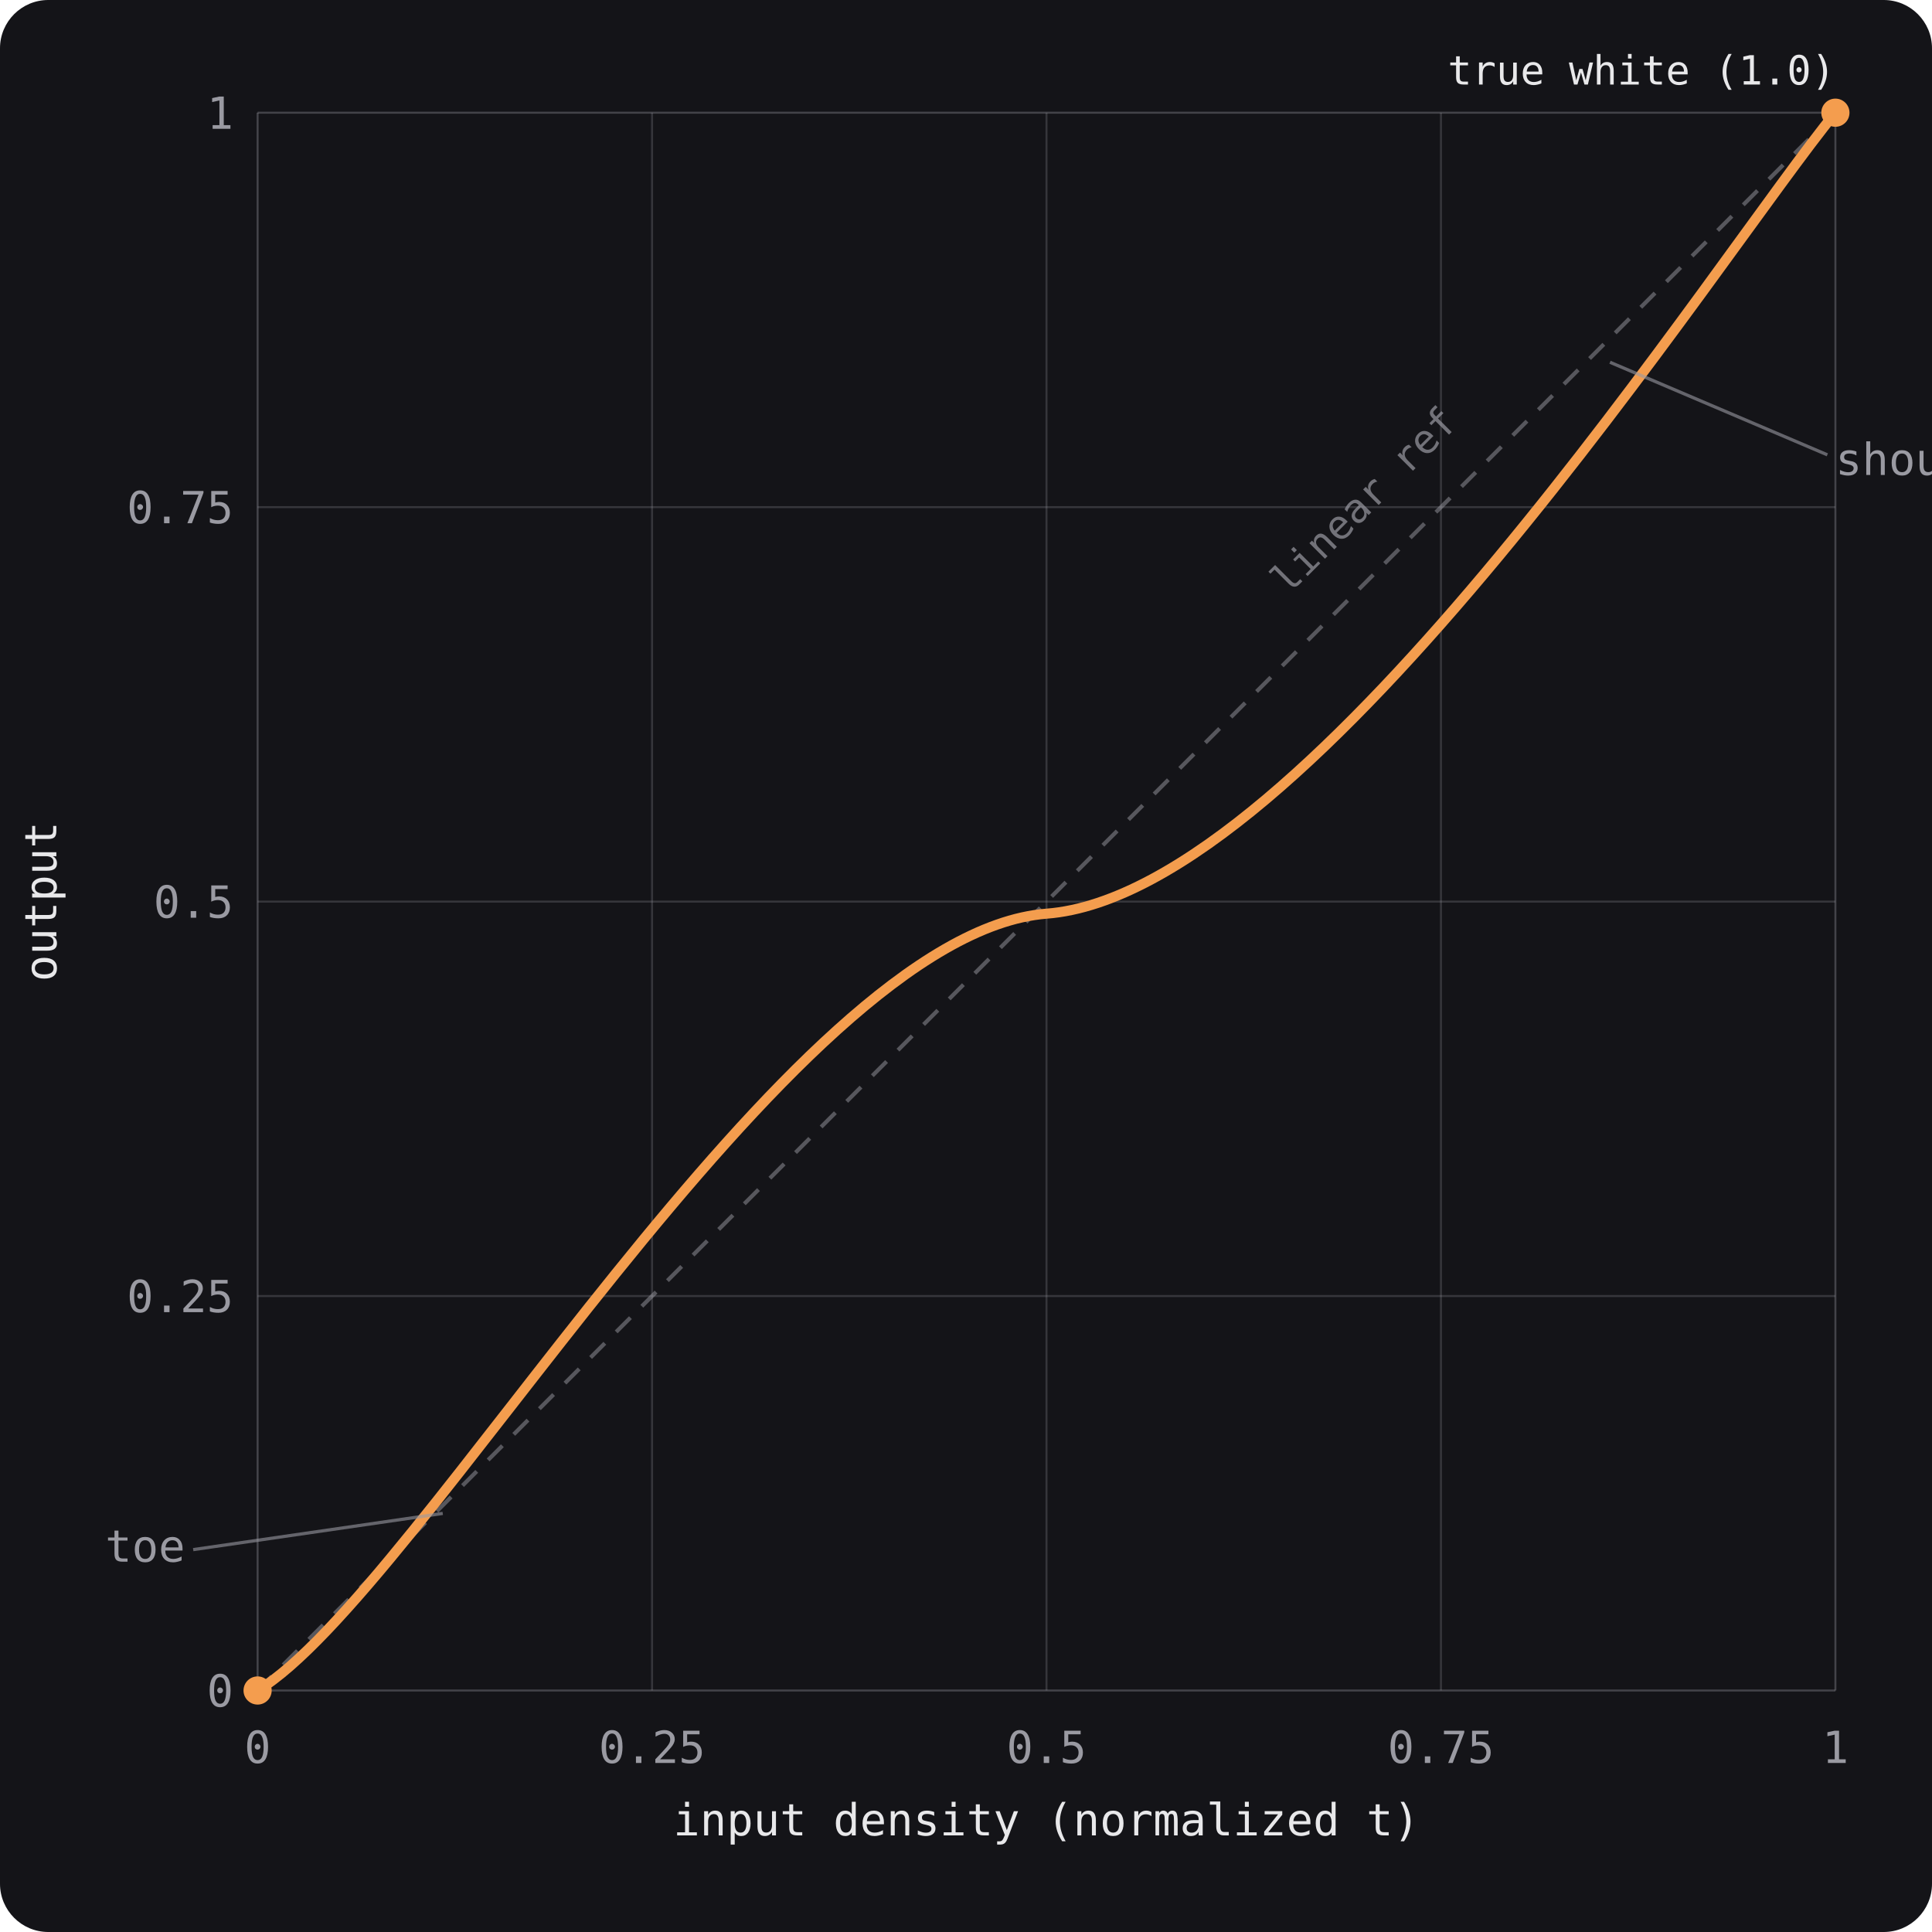
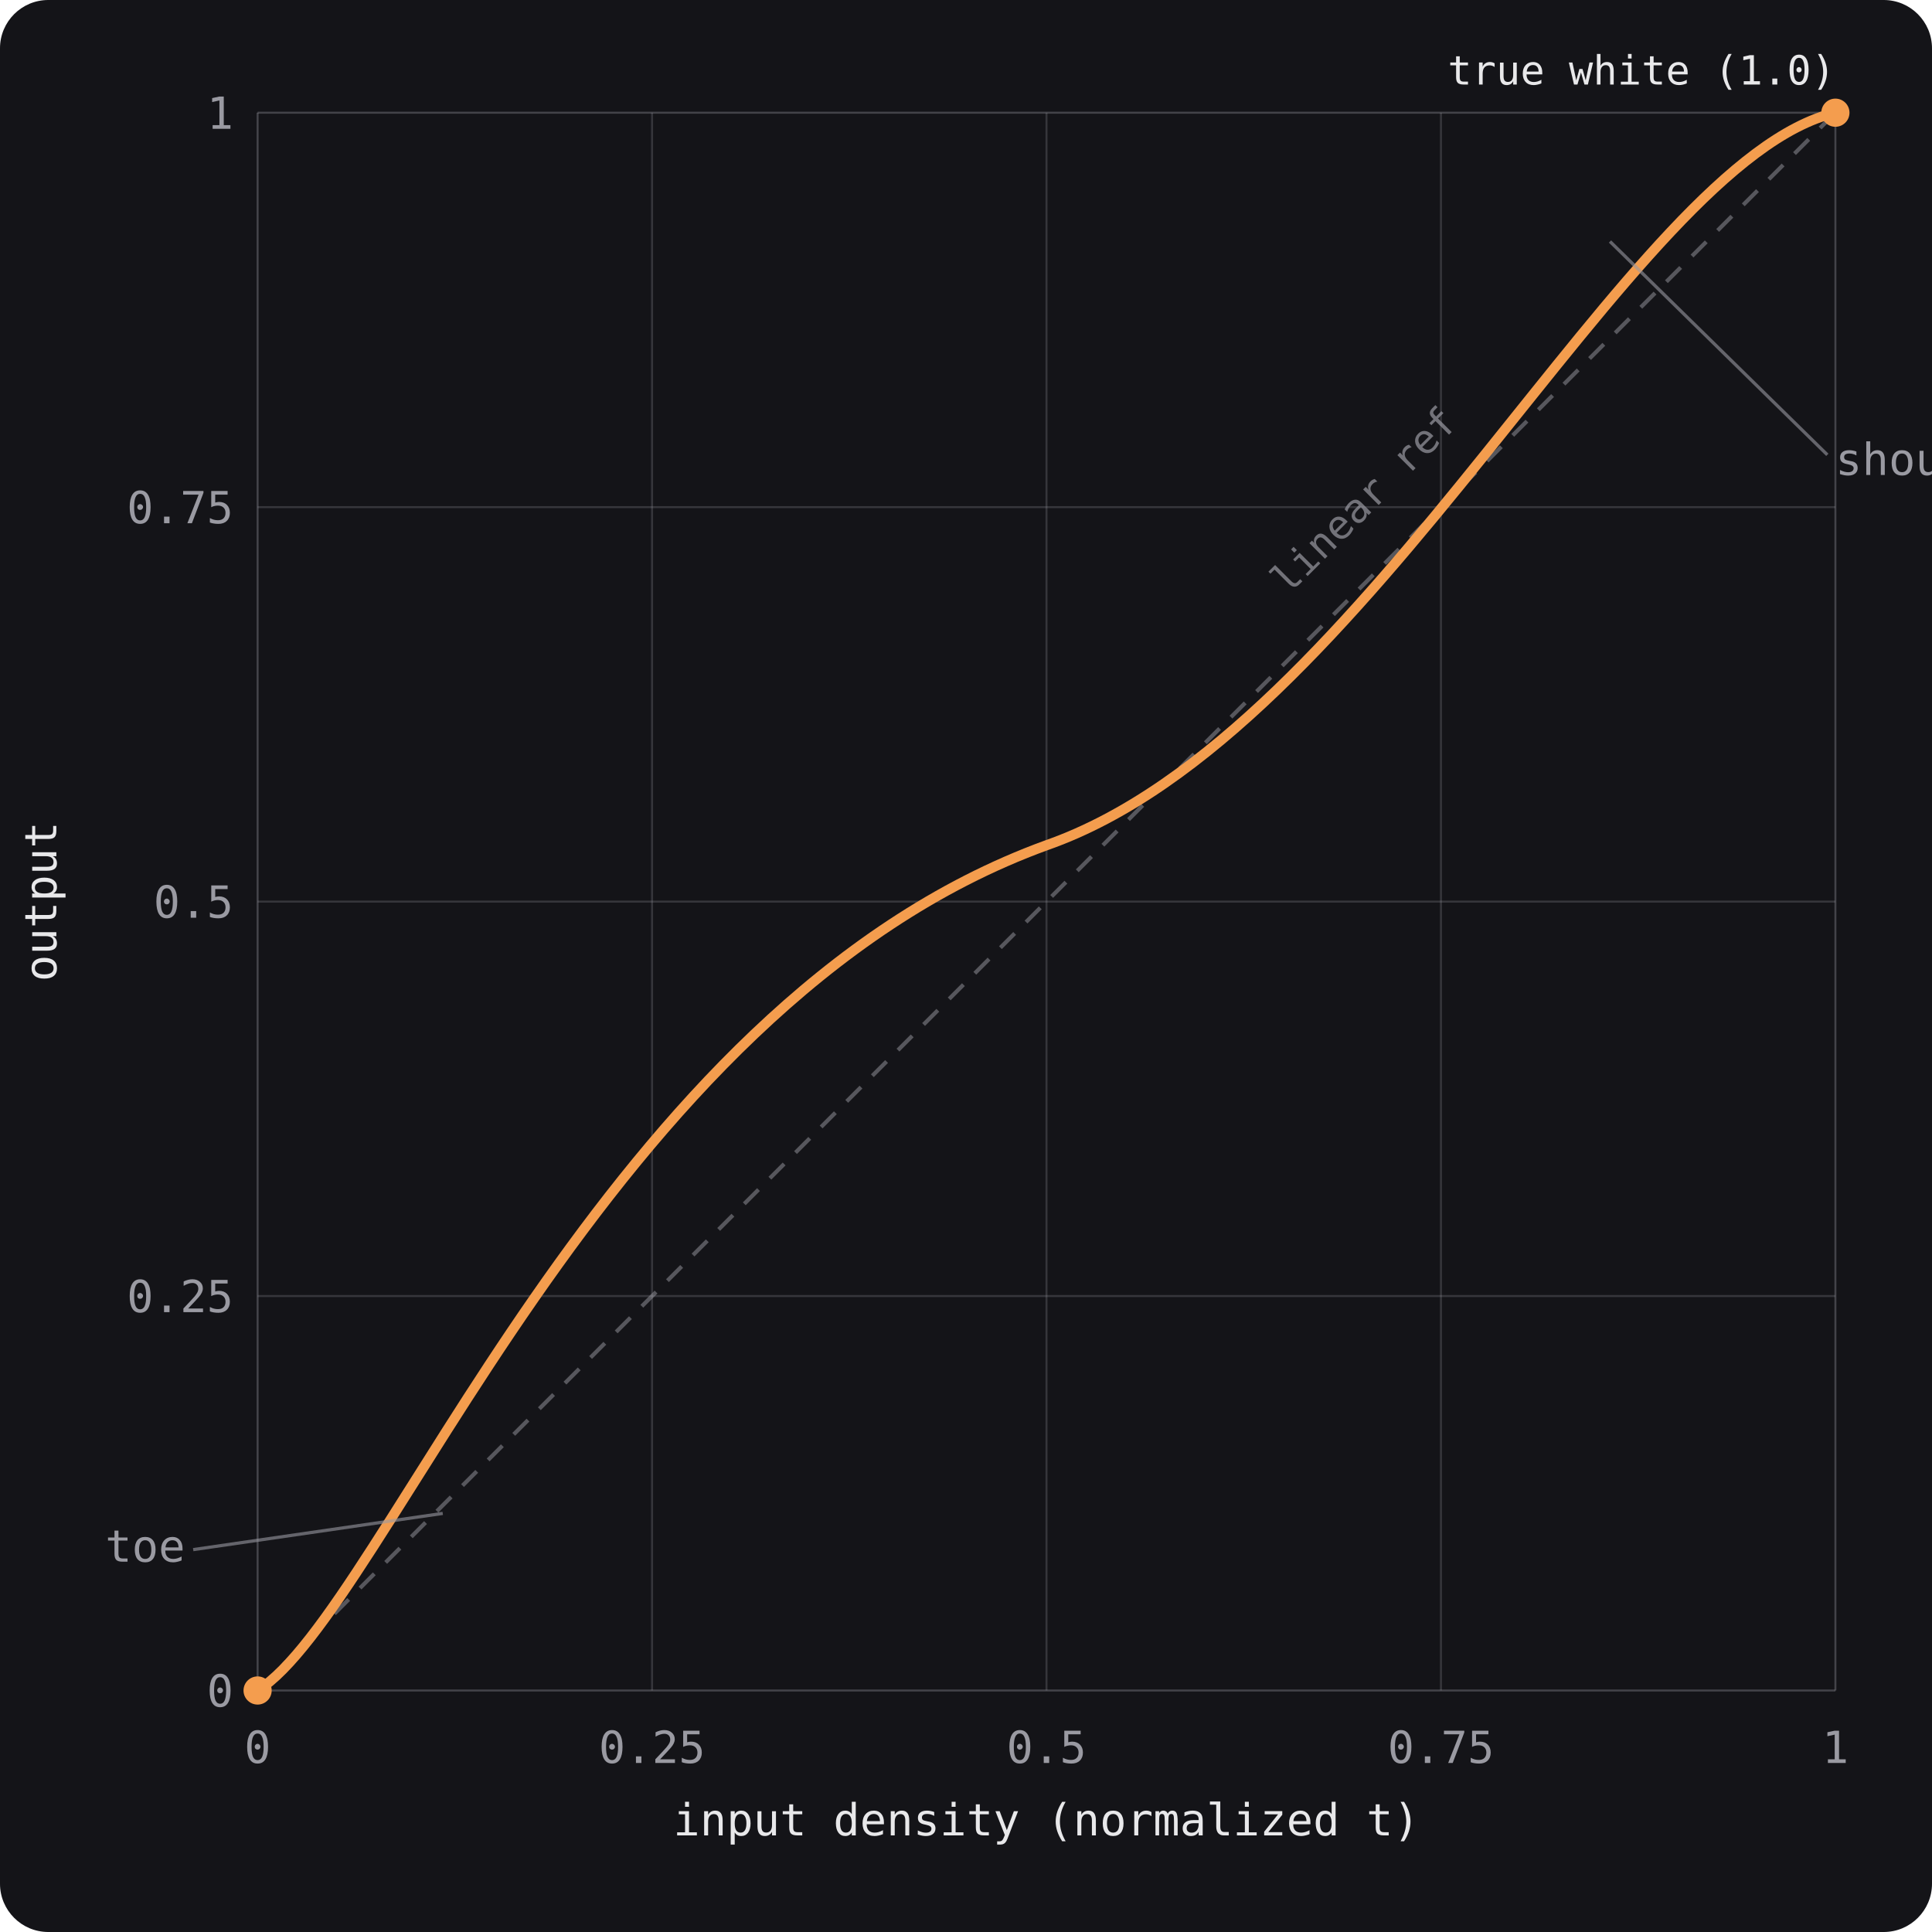
<svg xmlns="http://www.w3.org/2000/svg" viewBox="0 0 480 480" role="img" aria-label="Tone curve plot: input density (normalized t) on the x-axis, output on the y-axis, both from 0 to 1. A faint diagonal reference line runs from (0,0) to (1,1). The S-curve starts at (0,0), rises through a gentle toe in the shadow region where the curve is shallower than the diagonal, steepens through the midtones where contrast is highest, then rolls into a soft shoulder in the highlight region before reaching exactly (1,1) — true white — at the top-right corner. The curve is monotonically increasing and stays within [0,1].">
  <rect width="480" height="480" rx="12" fill="#141418" />
  <line x1="64" y1="28" x2="64" y2="420" stroke="#9a9aa2" stroke-width="0.5" opacity="0.35" />
  <line x1="162" y1="28" x2="162" y2="420" stroke="#9a9aa2" stroke-width="0.5" opacity="0.25" />
  <line x1="260" y1="28" x2="260" y2="420" stroke="#9a9aa2" stroke-width="0.5" opacity="0.25" />
  <line x1="358" y1="28" x2="358" y2="420" stroke="#9a9aa2" stroke-width="0.5" opacity="0.25" />
  <line x1="456" y1="28" x2="456" y2="420" stroke="#9a9aa2" stroke-width="0.5" opacity="0.35" />
  <line x1="64" y1="420" x2="456" y2="420" stroke="#9a9aa2" stroke-width="0.5" opacity="0.35" />
  <line x1="64" y1="322" x2="456" y2="322" stroke="#9a9aa2" stroke-width="0.5" opacity="0.25" />
  <line x1="64" y1="224" x2="456" y2="224" stroke="#9a9aa2" stroke-width="0.5" opacity="0.25" />
  <line x1="64" y1="126" x2="456" y2="126" stroke="#9a9aa2" stroke-width="0.5" opacity="0.25" />
  <line x1="64" y1="28" x2="456" y2="28" stroke="#9a9aa2" stroke-width="0.5" opacity="0.35" />
  <line x1="64" y1="420" x2="456" y2="28" stroke="#9a9aa2" stroke-width="1" stroke-dasharray="5 4" opacity="0.5" />
-   <path d="M 64,420             C 104,396 196,232 260,227             C 326,222 428,62 456,28" fill="none" stroke="#f49d4e" stroke-width="2.5" stroke-linecap="round" stroke-linejoin="round" />
+   <path d="M 64,420 C 96,400 150,250 260,210 C 340,182 405,40 456,28" fill="none" stroke="#f49d4e" stroke-width="2.5" stroke-linecap="round" stroke-linejoin="round" />
  <circle cx="64" cy="420" r="3.5" fill="#f49d4e" />
  <circle cx="456" cy="28" r="3.5" fill="#f49d4e" />
  <text x="46" y="388" font-family="ui-monospace,monospace" font-size="11" fill="#9a9aa2" text-anchor="end">toe</text>
  <line x1="48" y1="385" x2="110" y2="376" stroke="#9a9aa2" stroke-width="0.8" opacity="0.6" />
  <text x="456" y="118" font-family="ui-monospace,monospace" font-size="11" fill="#9a9aa2" text-anchor="start">shoulder</text>
-   <line x1="454" y1="113" x2="400" y2="90" stroke="#9a9aa2" stroke-width="0.8" opacity="0.6" />
+   <line x1="454" y1="113" x2="400" y2="60" stroke="#9a9aa2" stroke-width="0.8" opacity="0.6" />
  <text x="456" y="21" font-family="ui-monospace,monospace" font-size="10" fill="#e8e8ea" text-anchor="end">true white (1.0)</text>
  <text x="64" y="438" font-family="ui-monospace,monospace" font-size="11" fill="#9a9aa2" text-anchor="middle">0</text>
  <text x="162" y="438" font-family="ui-monospace,monospace" font-size="11" fill="#9a9aa2" text-anchor="middle">0.25</text>
  <text x="260" y="438" font-family="ui-monospace,monospace" font-size="11" fill="#9a9aa2" text-anchor="middle">0.5</text>
  <text x="358" y="438" font-family="ui-monospace,monospace" font-size="11" fill="#9a9aa2" text-anchor="middle">0.75</text>
  <text x="456" y="438" font-family="ui-monospace,monospace" font-size="11" fill="#9a9aa2" text-anchor="middle">1</text>
  <text x="260" y="456" font-family="ui-monospace,monospace" font-size="11" fill="#e8e8ea" text-anchor="middle">input density  (normalized t)</text>
  <text x="58" y="424" font-family="ui-monospace,monospace" font-size="11" fill="#9a9aa2" text-anchor="end">0</text>
  <text x="58" y="326" font-family="ui-monospace,monospace" font-size="11" fill="#9a9aa2" text-anchor="end">0.25</text>
  <text x="58" y="228" font-family="ui-monospace,monospace" font-size="11" fill="#9a9aa2" text-anchor="end">0.5</text>
  <text x="58" y="130" font-family="ui-monospace,monospace" font-size="11" fill="#9a9aa2" text-anchor="end">0.75</text>
  <text x="58" y="32" font-family="ui-monospace,monospace" font-size="11" fill="#9a9aa2" text-anchor="end">1</text>
  <text x="14" y="224" font-family="ui-monospace,monospace" font-size="11" fill="#e8e8ea" text-anchor="middle" transform="rotate(-90,14,224)">output</text>
  <text x="320" y="148" font-family="ui-monospace,monospace" font-size="10" fill="#9a9aa2" text-anchor="start" transform="rotate(-45,320,148)" opacity="0.7">linear ref</text>
</svg>
